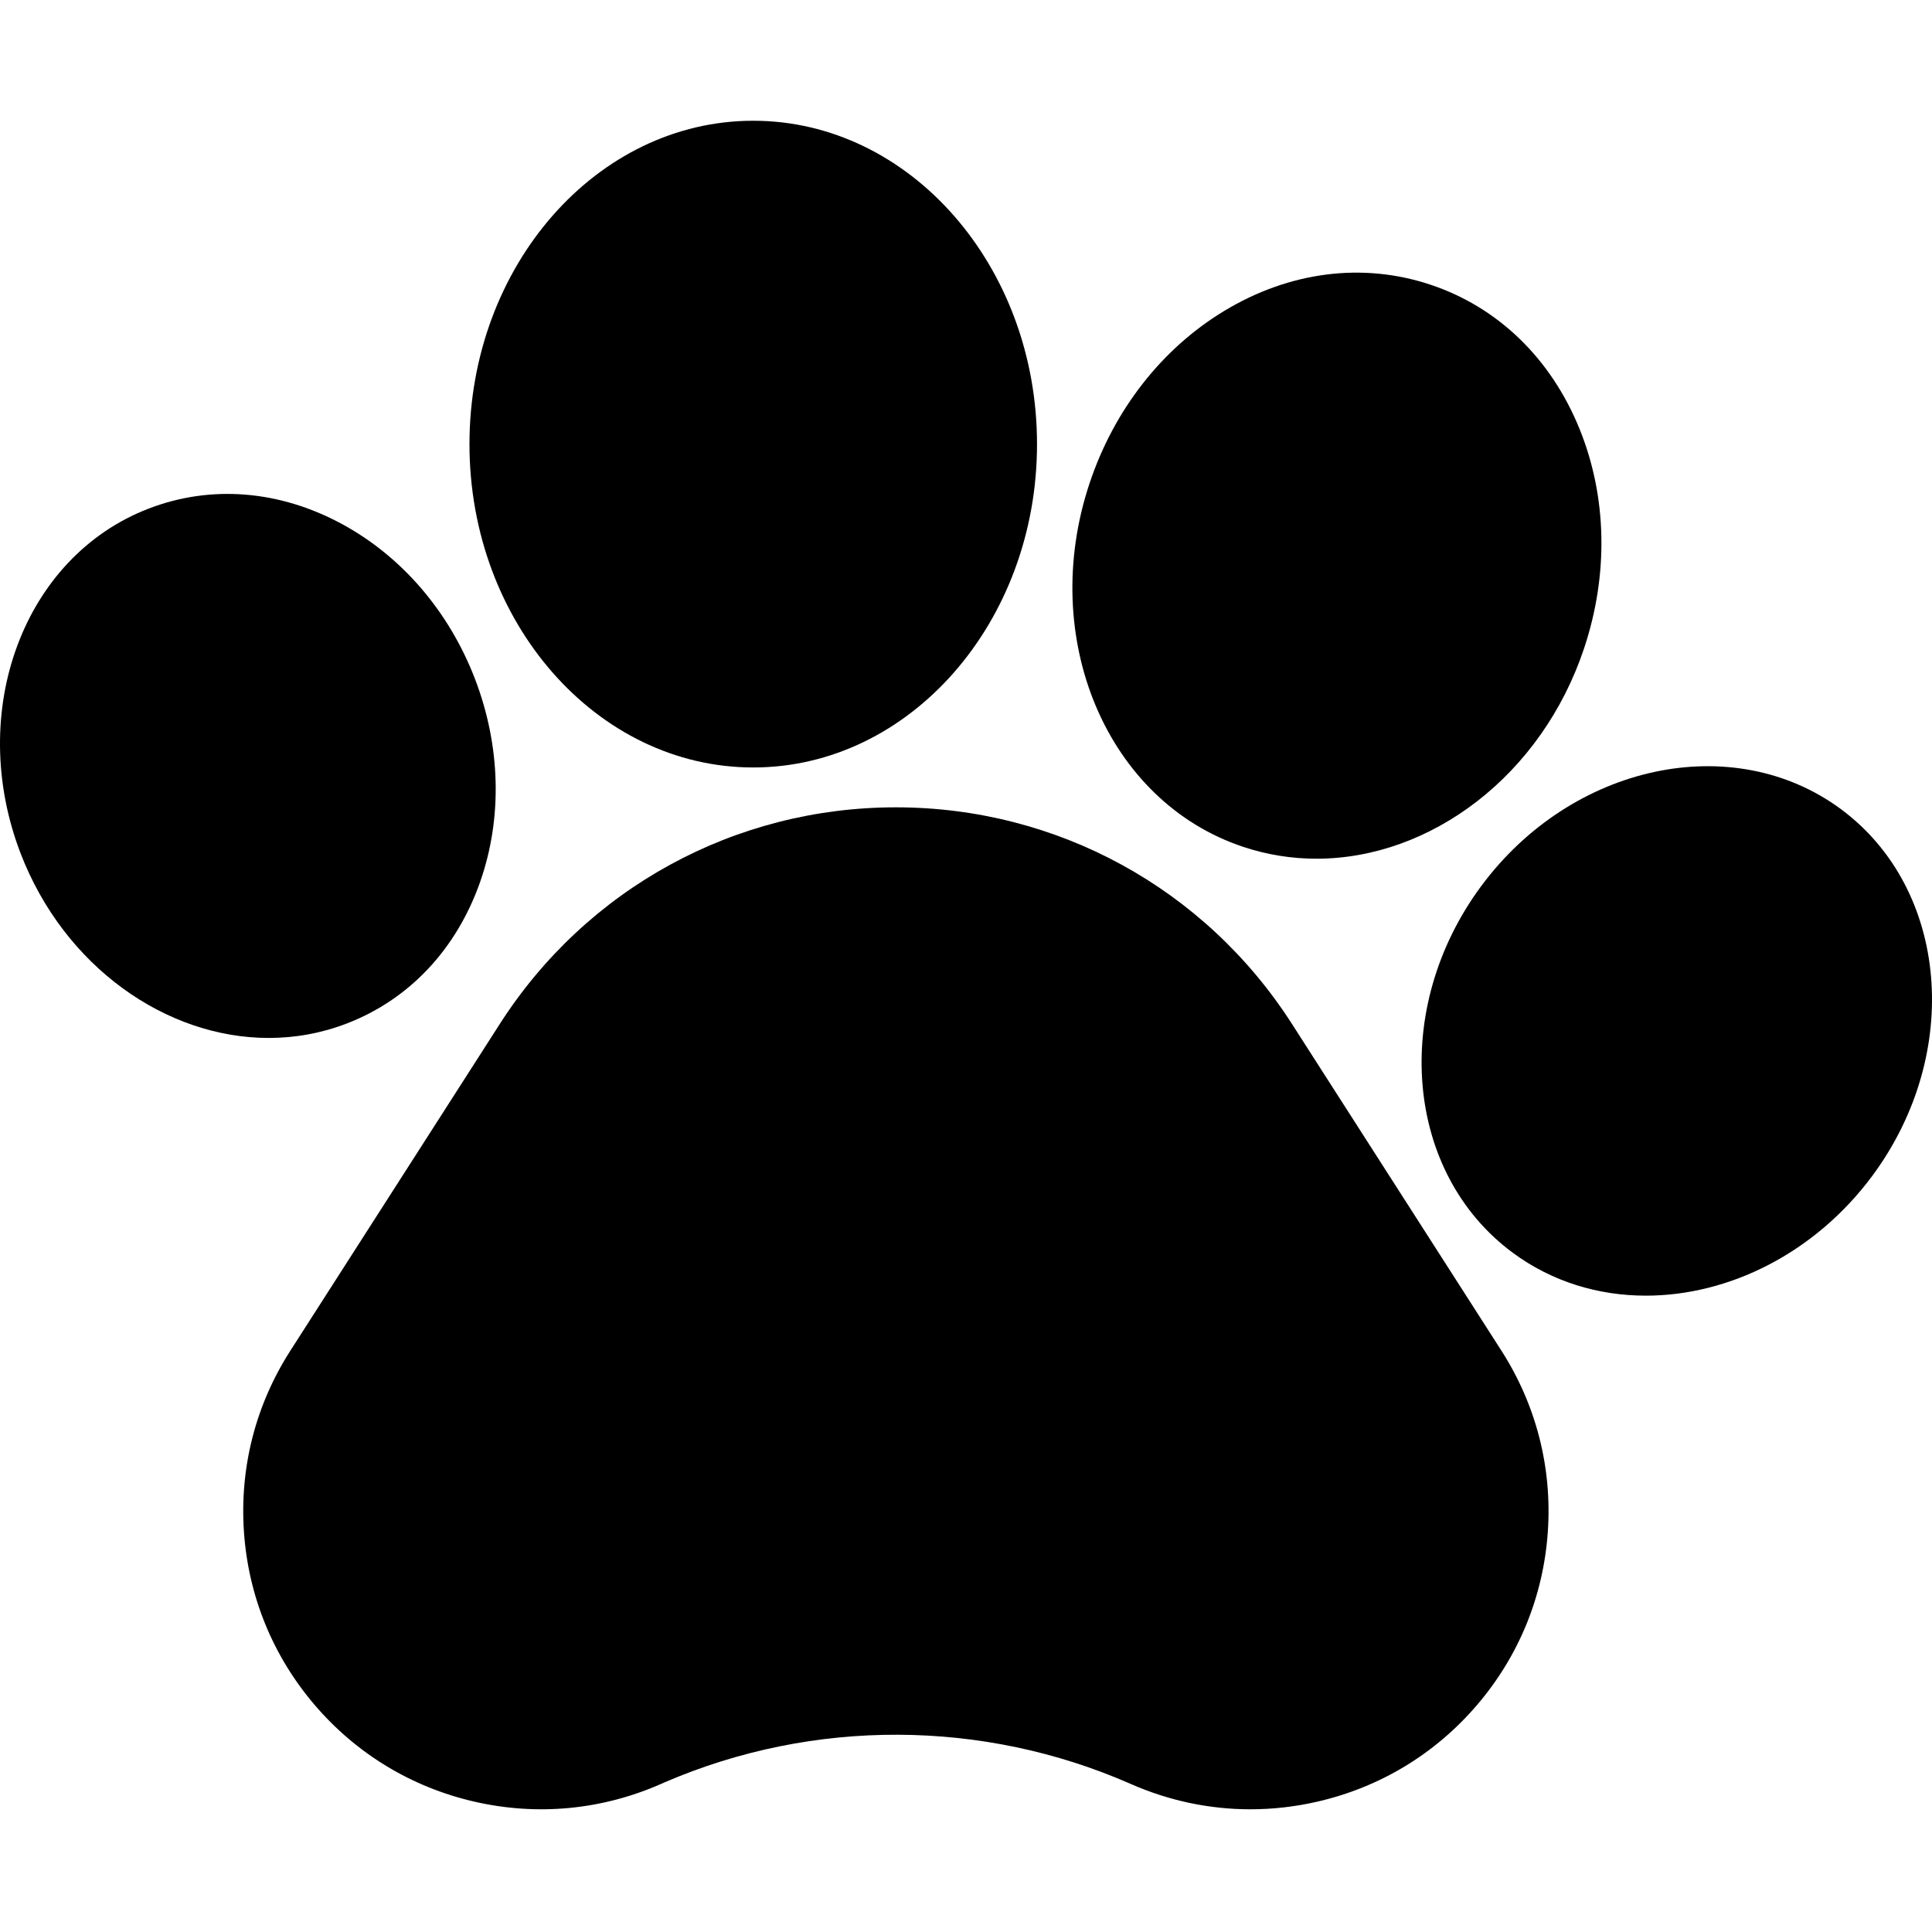
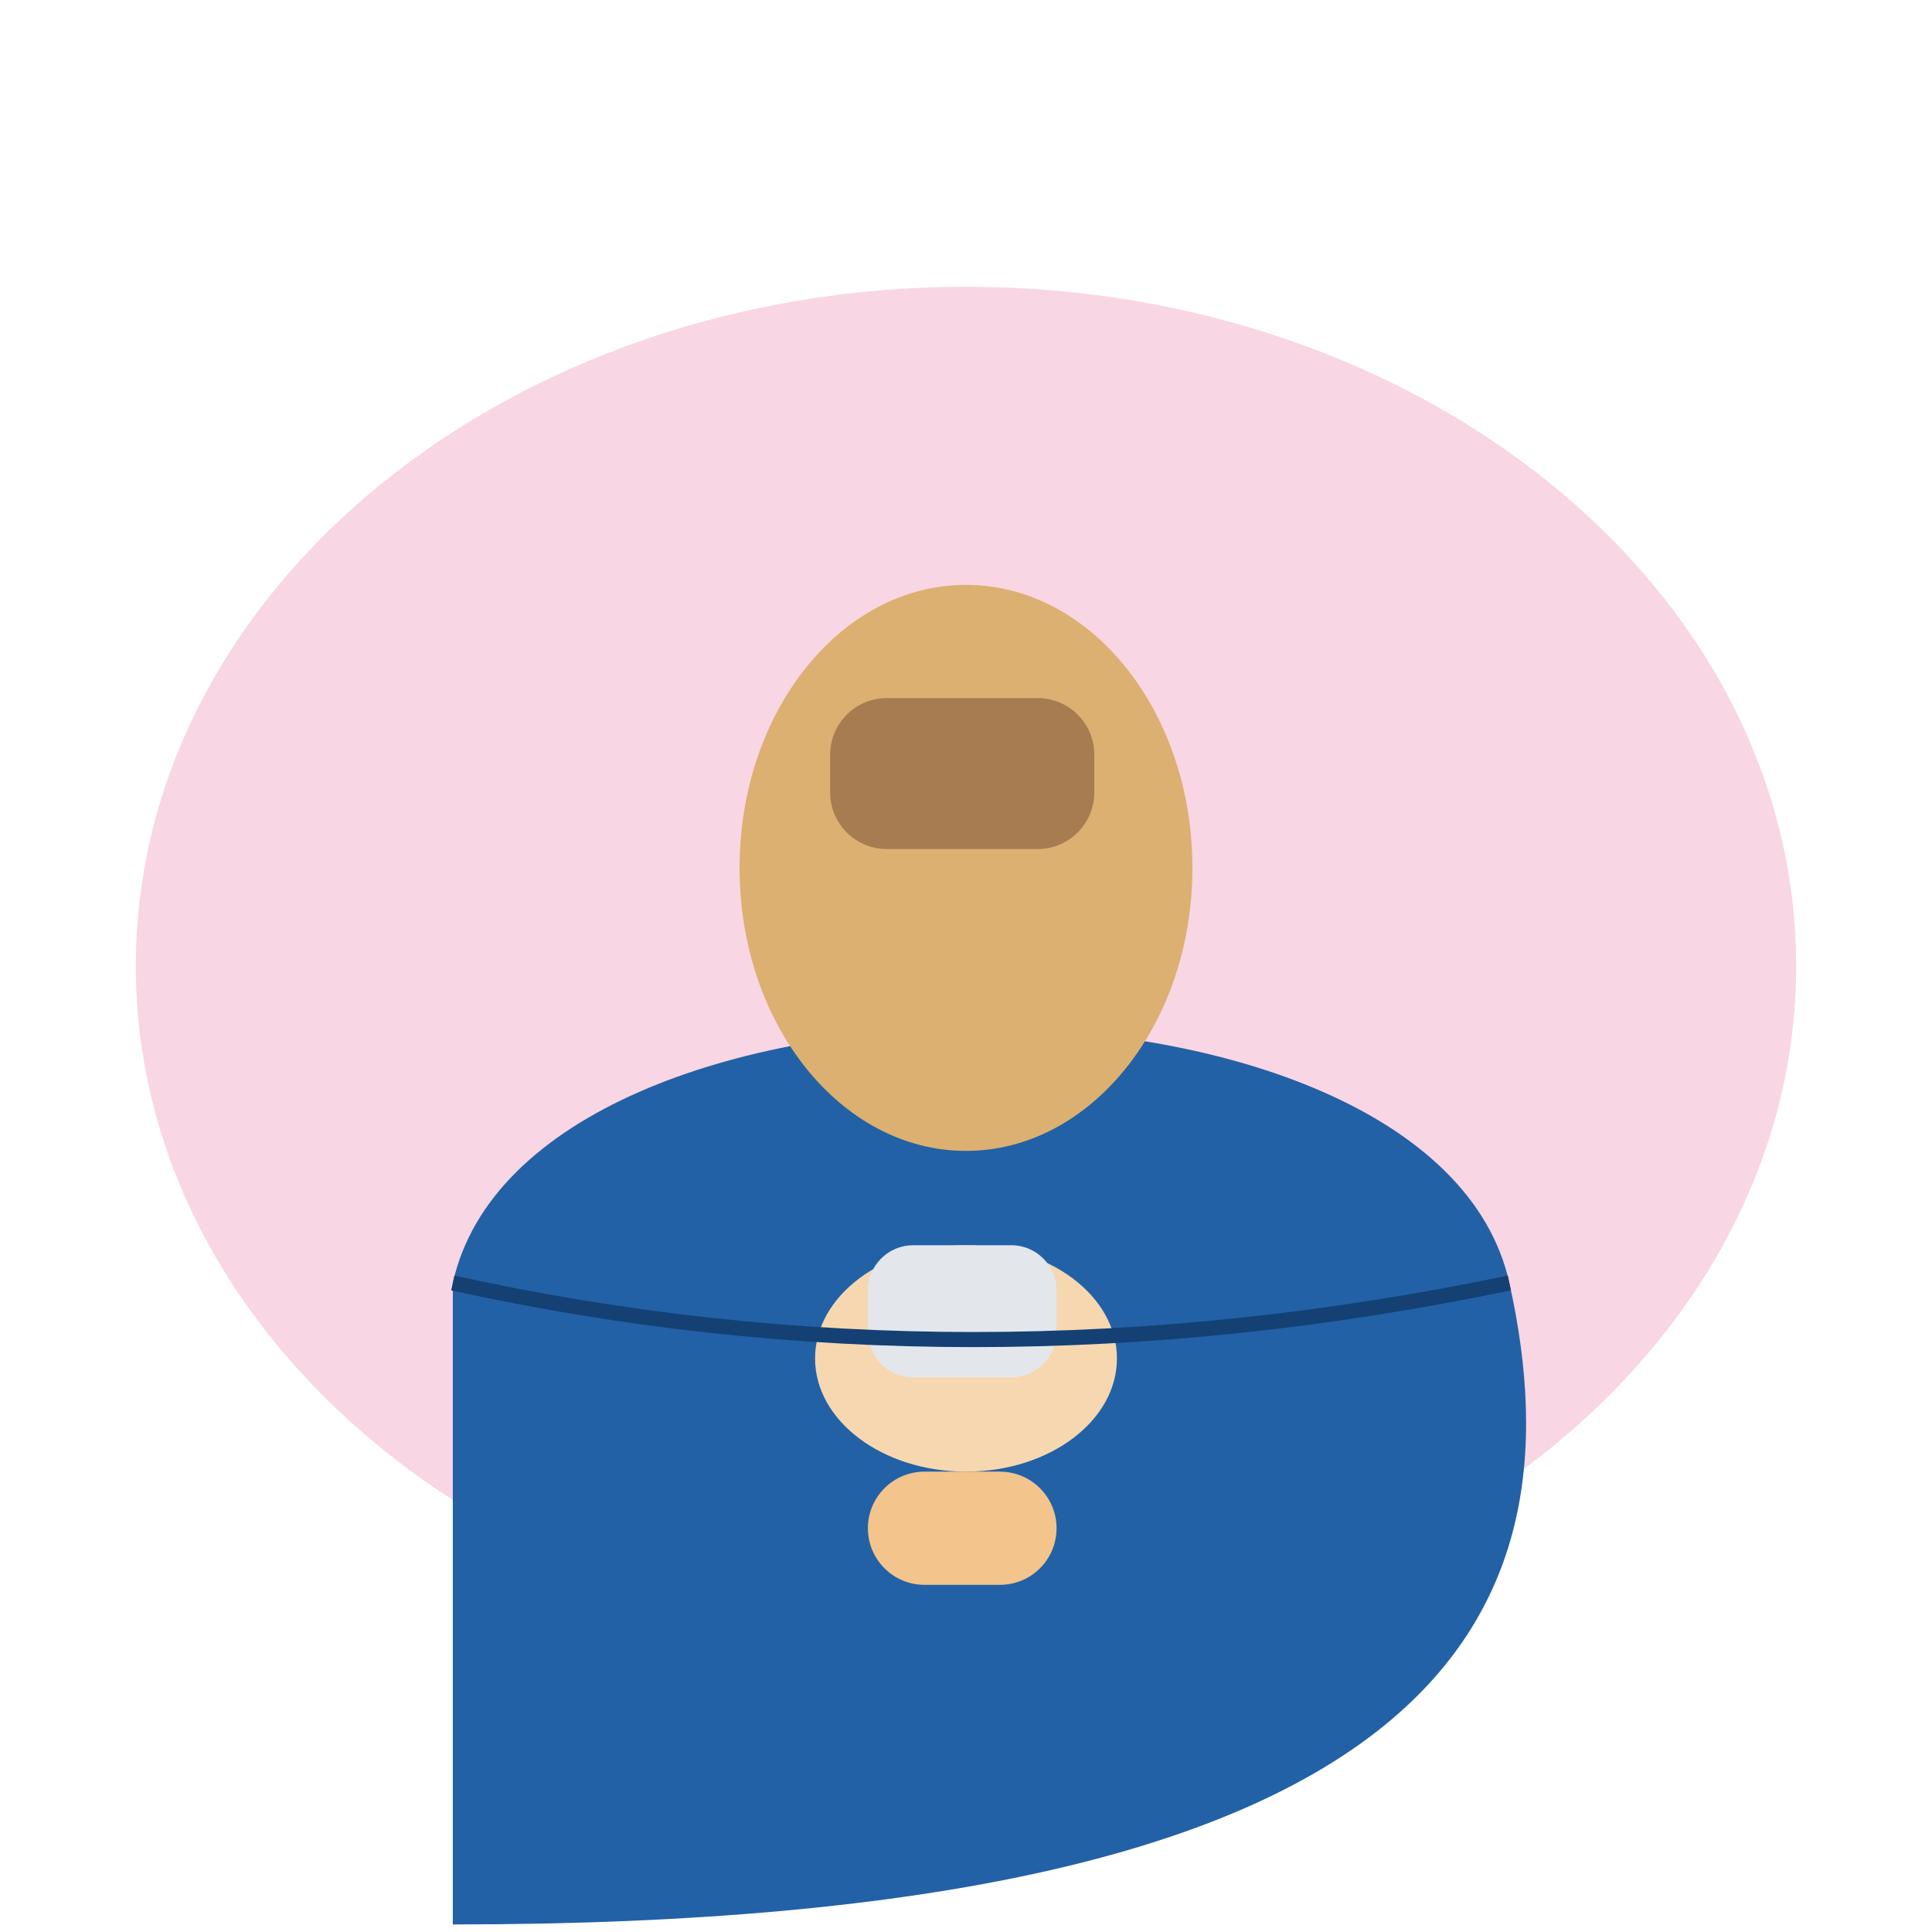
- <svg xmlns="http://www.w3.org/2000/svg" className="fill-black dark:fill-white" width="32pt" height="32pt" viewBox="0 -32 512 512">
-   <path d="m342.383 239.352c-23.039-35.941-62.277-57.402-104.965-57.402s-81.926 21.461-104.961 57.402l-55.516 86.605c-9.211 14.367-13.461 30.969-12.293 47.996 1.168 17.031 7.648 32.891 18.738 45.875 11.098 12.973 25.762 21.84 42.406 25.645 16.645 3.805 33.707 2.18 49.34-4.691l1.047-.465c39.336-16.945 84.285-16.789 123.52.465 10.121 4.449 20.844 6.699 31.664 6.699 5.883 0 11.801-.668 17.664-2.004 16.645-3.801 31.309-12.668 42.41-25.645 11.094-12.973 17.578-28.836 18.75-45.871 1.172-17.035-3.078-33.633-12.289-48.008zm0 0" />
-   <path d="m91.895 239.238c16.516-6.344 29.062-19.652 35.328-37.477 5.965-16.961 5.477-36.109-1.379-53.922-6.859-17.801-19.336-32.332-35.133-40.922-16.594-9.02-34.824-10.488-51.312-4.133-33.172 12.754-48.395 53.746-33.93 91.398 11.555 29.969 38.504 48.887 65.75 48.887 6.957 0 13.934-1.234 20.676-3.832zm0 0" />
-   <path d="m199.613 171.387c41.469 0 75.207-38.438 75.207-85.684 0-47.258-33.738-85.703-75.207-85.703-41.465 0-75.199 38.445-75.199 85.703 0 47.246 33.734 85.684 75.199 85.684zm0 0" />
-   <path d="m329.496 192.438h.004c6.379 2.117 12.887 3.129 19.367 3.129 30.242 0 59.715-22.012 70.961-55.84 6.477-19.473 6.051-40.062-1.199-57.973-7.586-18.75-21.645-32.359-39.59-38.324-17.949-5.965-37.359-3.477-54.66 7-16.527 10.008-29.191 26.246-35.66 45.719-13.652 41.078 4.641 84.273 40.777 96.289zm0 0" />
-   <path d="m487.875 182.438-.012-.012c-28.598-21.125-71.367-11.969-95.348 20.422-23.957 32.406-20.211 75.973 8.344 97.113 10.414 7.715 22.719 11.402 35.312 11.402 21.949 0 44.785-11.203 60.051-31.805 23.953-32.406 20.211-75.973-8.348-97.121zm0 0" />
+ <svg xmlns="http://www.w3.org/2000/svg" className="fill-black dark:fill-white" width="32pt" height="32pt" viewBox="0 0 512 512">
+   <ellipse cx="256" cy="256" rx="220" ry="180" fill="#f9d6e3" />
+   <path d="M120 340 C140 250, 380 250, 400 340 S 380 510, 120 510 Z" fill="#2261a6" />
+   <ellipse cx="256" cy="360" rx="40" ry="30" fill="#f6d7b0" />
+   <rect x="230" y="390" width="50" height="30" rx="15" fill="#f3c48b" />
+   <rect x="230" y="330" width="50" height="35" rx="12" fill="#e3e7ec" />
+   <ellipse cx="256" cy="230" rx="60" ry="75" fill="#dbb071" />
+   <rect x="220" y="185" width="70" height="40" rx="15" fill="#a77c50" />
+   <path d="M120 340 Q256 370, 400 340" stroke="#144074" stroke-width="4" fill="none" />
</svg>
